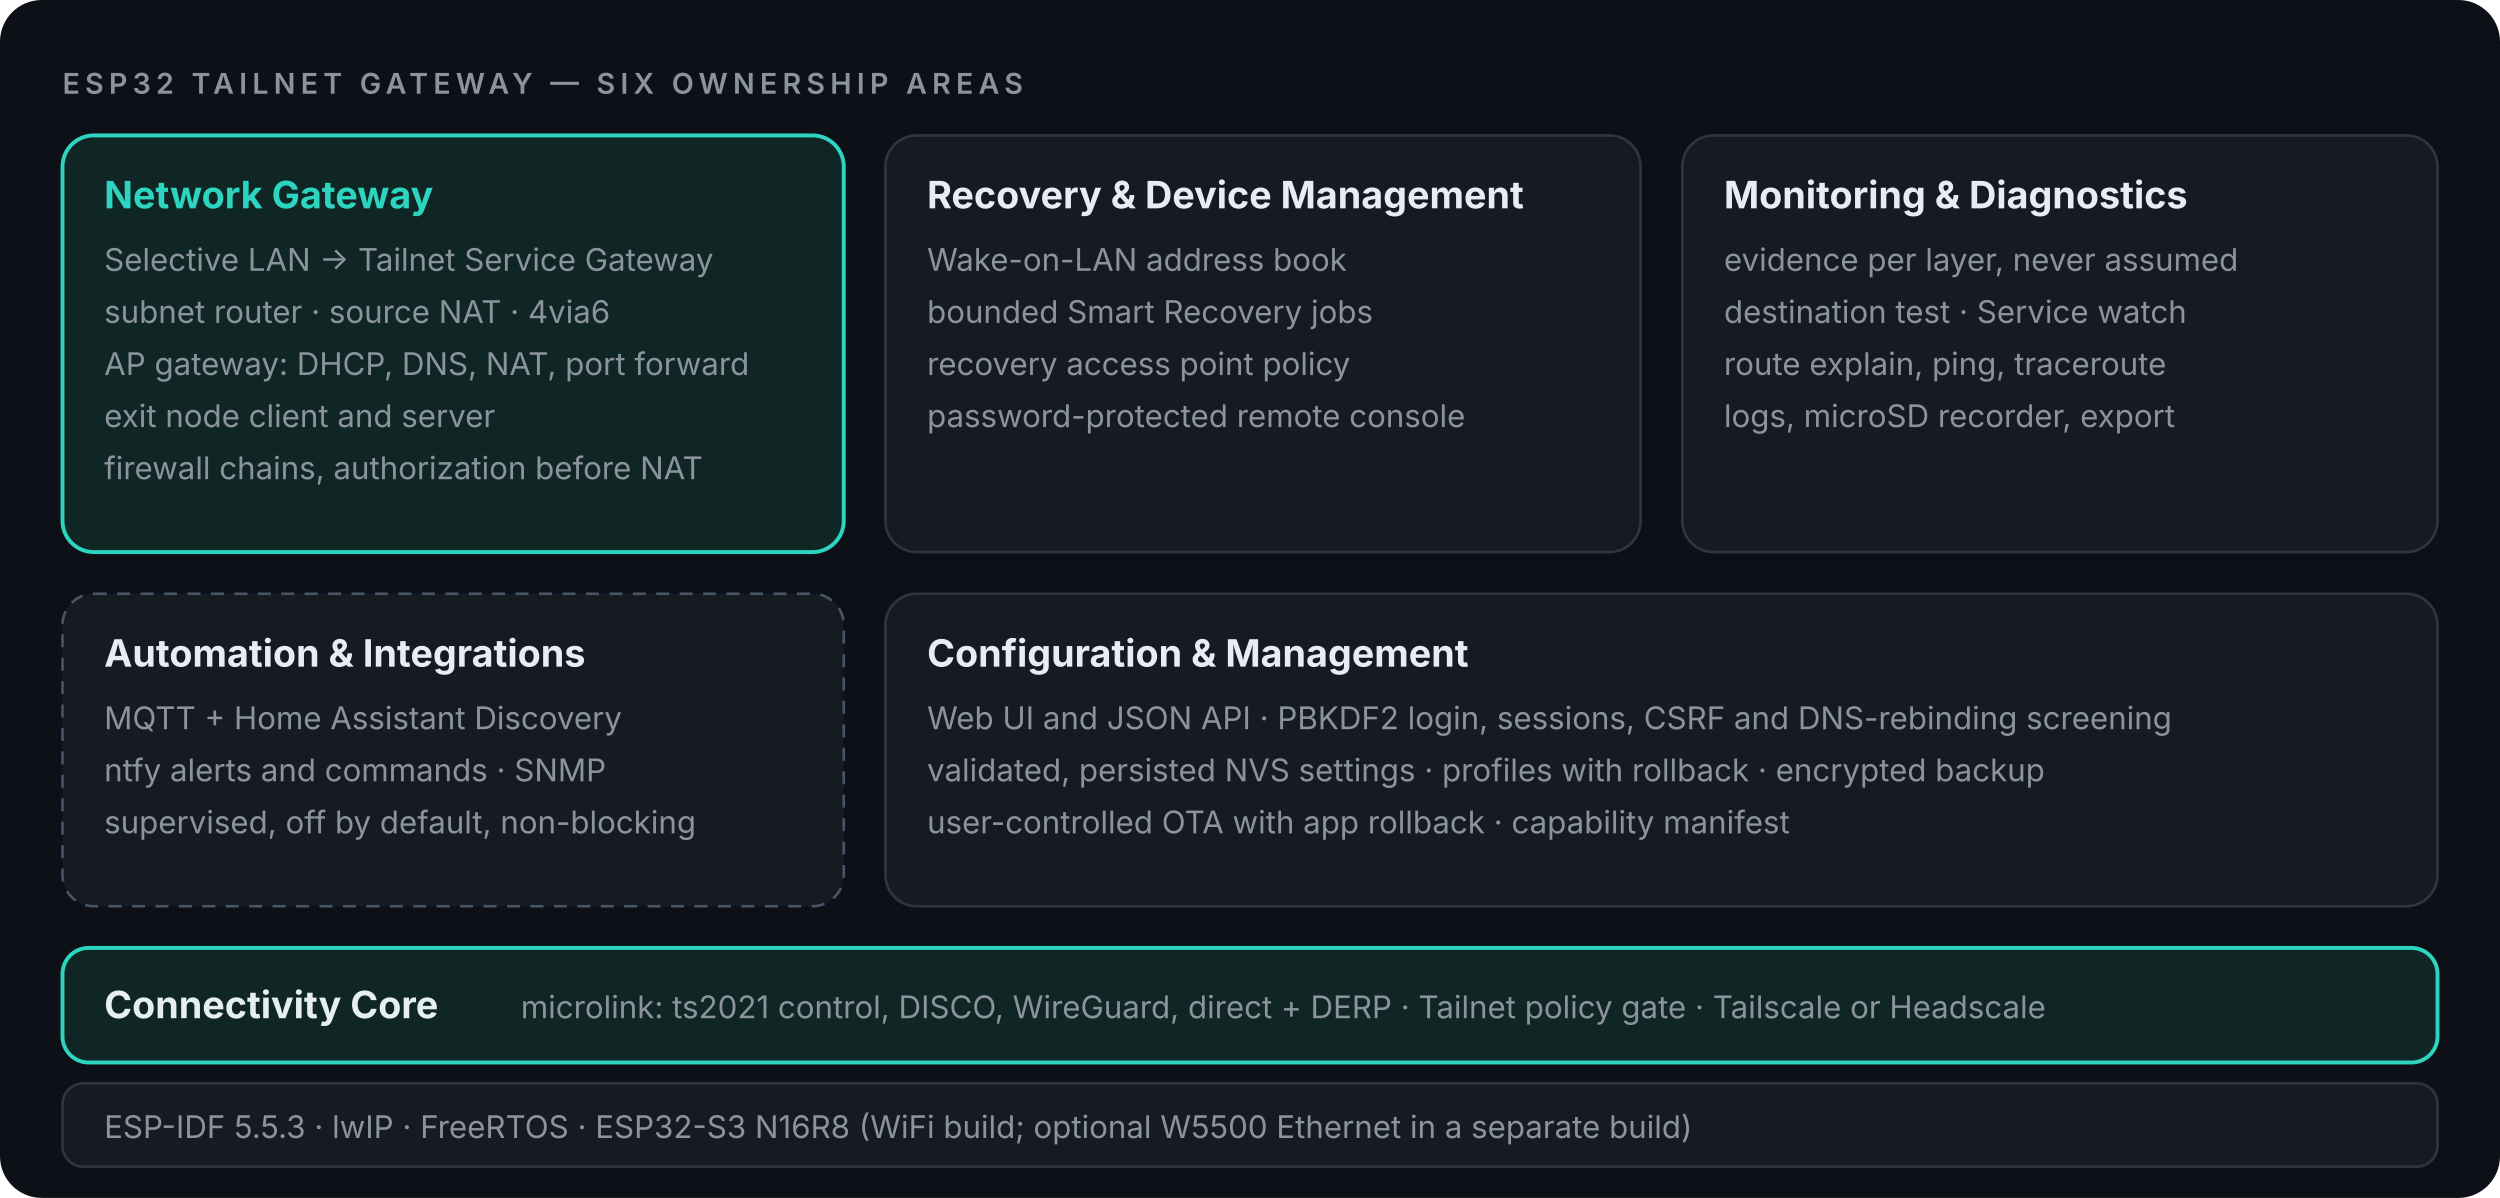
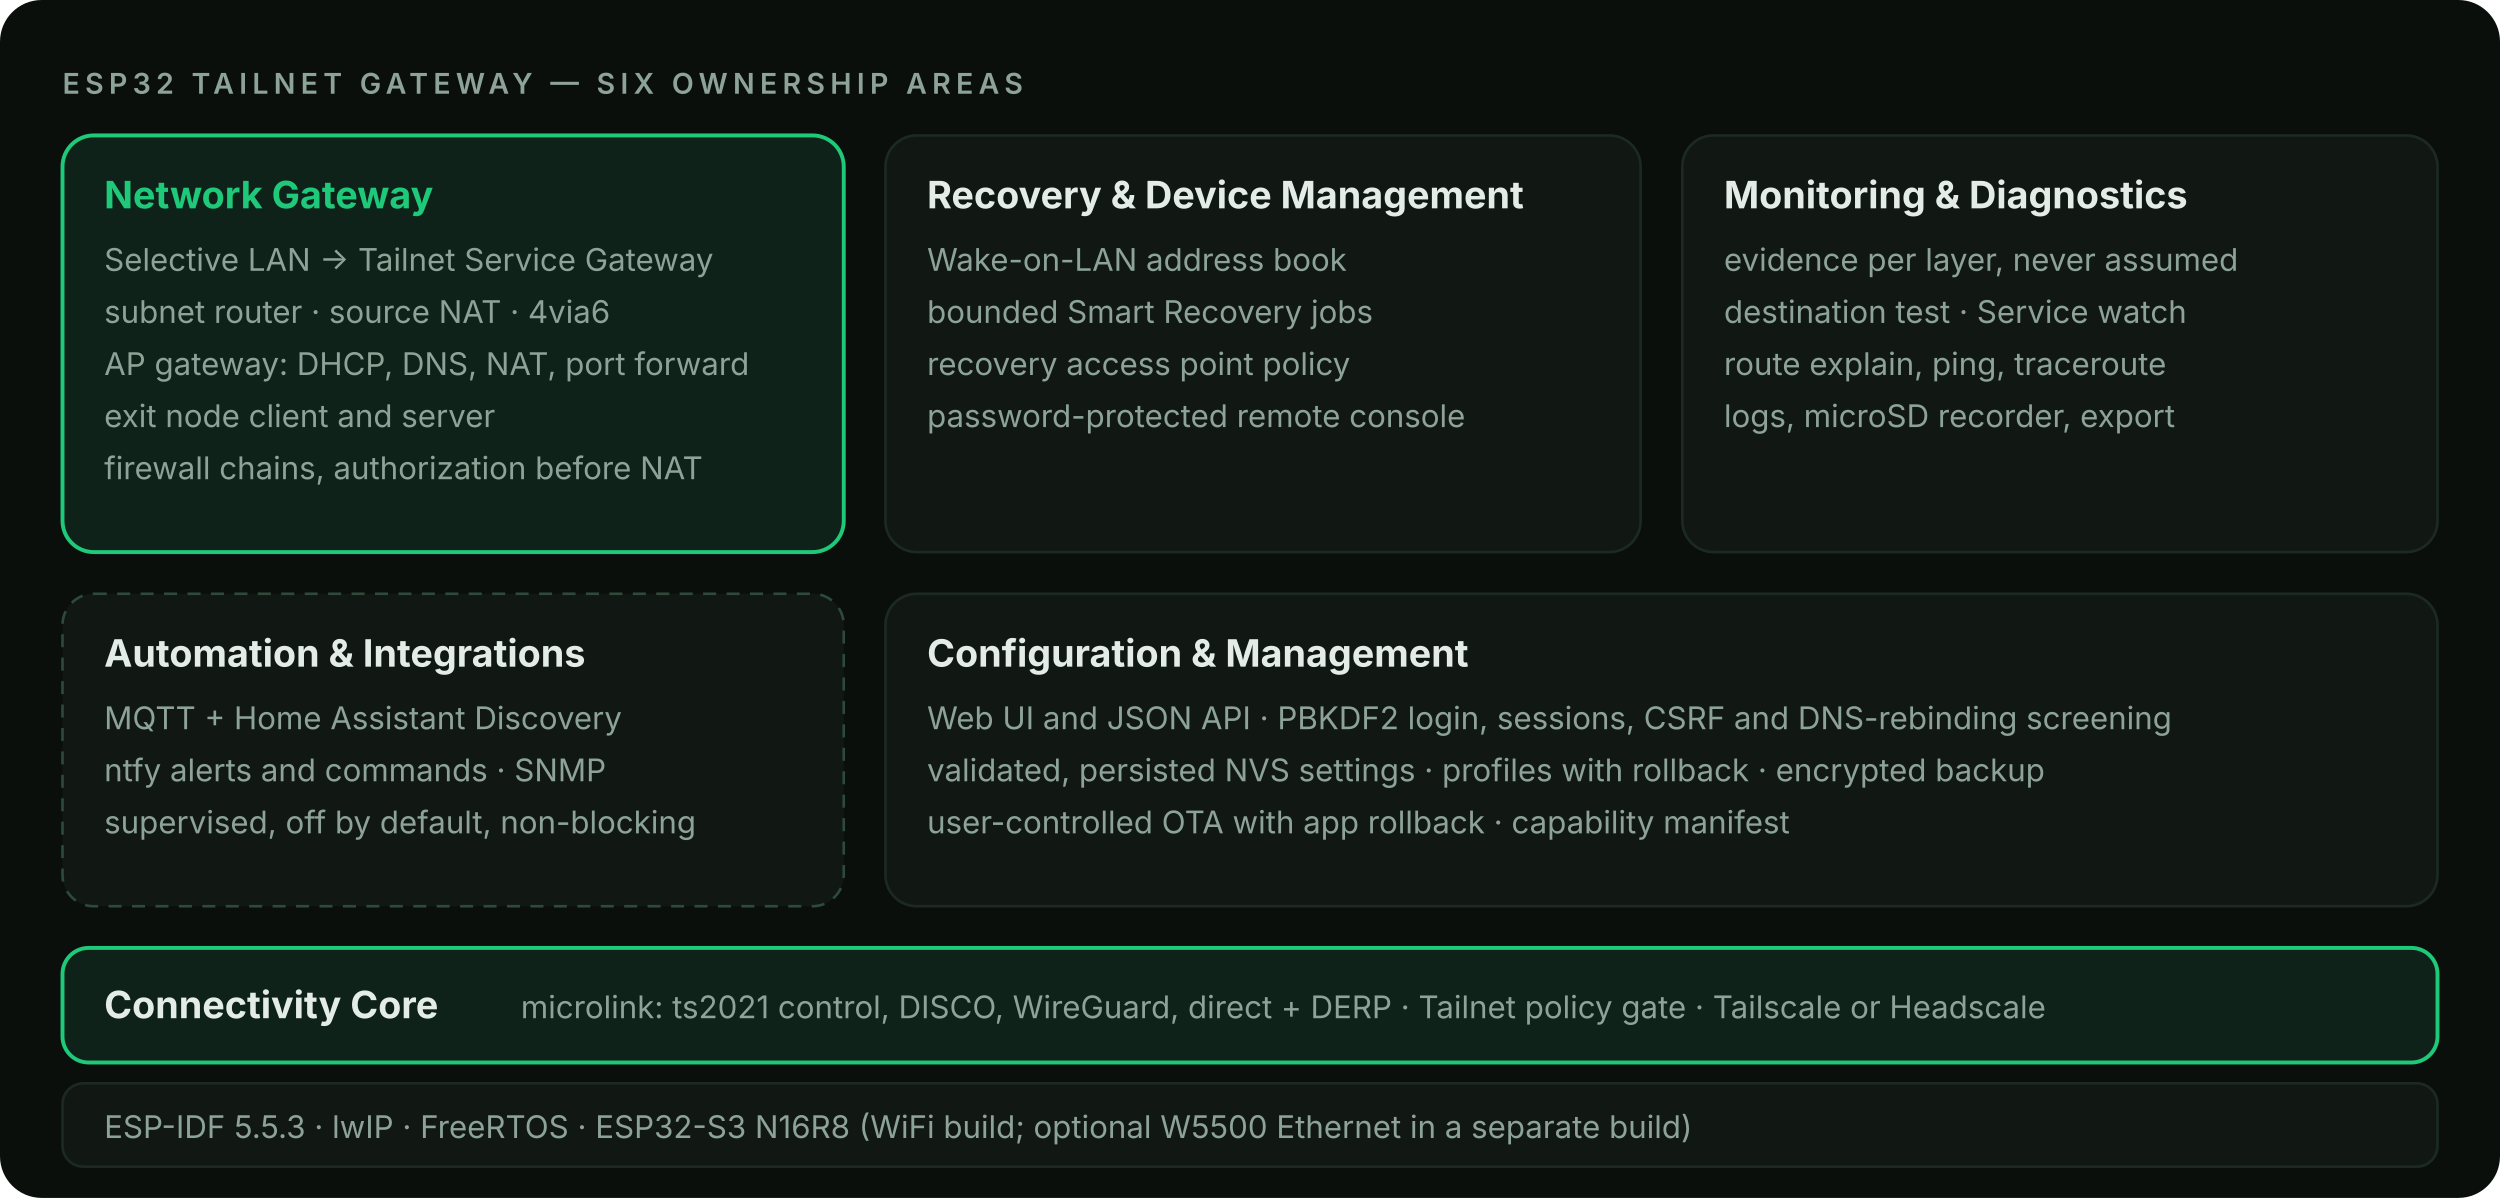
<svg xmlns="http://www.w3.org/2000/svg" viewBox="0 0 960 460" width="960" height="460" role="img" aria-labelledby="t d">
  <style>
-     text{font-family:Inter,'Segoe UI',Roboto,'Helvetica Neue',Arial,sans-serif;fill:#E6EDF3}
-     .h{font-size:14.5px;font-weight:650}.s{font-size:12px;fill:#8B949E}.z{font-size:11px;font-weight:600;letter-spacing:2px;fill:#8B949E}
-     .t{fill:#2DD4BF}
-     .box{fill:#161B22;stroke:#30363D}.hot{fill:#0F2624;stroke:#2DD4BF;stroke-width:1.5}.opt{fill:#161B22;stroke:#475569;stroke-dasharray:5 4}
+     text{font-family:Inter,'Segoe UI',Roboto,'Helvetica Neue',Arial,sans-serif;fill:#E3ECE6}
+     .h{font-size:14.5px;font-weight:650}.s{font-size:12px;fill:#8DA397}.z{font-size:11px;font-weight:600;letter-spacing:2px;fill:#8DA397}
+     .t{fill:#1FC97A}
+     .box{fill:#111814;stroke:#1C2A22}.hot{fill:#0E2219;stroke:#1FC97A;stroke-width:1.5}.opt{fill:#111814;stroke:#2E4A3B;stroke-dasharray:5 4}
  </style>
-   <rect width="960" height="460" rx="16" fill="#0D1117" />
+   <rect width="960" height="460" rx="16" fill="#0A0F0C" />
  <text class="z" x="24" y="36">ESP32 TAILNET GATEWAY — SIX OWNERSHIP AREAS</text>
  <rect class="hot" x="24" y="52" width="300" height="160" rx="12" />
  <text class="h t" x="40" y="80">Network Gateway</text>
  <text class="s" x="40" y="104">Selective LAN → Tailnet Service Gateway</text>
  <text class="s" x="40" y="124">subnet router · source NAT · 4via6</text>
  <text class="s" x="40" y="144">AP gateway: DHCP, DNS, NAT, port forward</text>
  <text class="s" x="40" y="164">exit node client and server</text>
  <text class="s" x="40" y="184">firewall chains, authorization before NAT</text>
  <rect class="box" x="340" y="52" width="290" height="160" rx="12" />
  <text class="h" x="356" y="80">Recovery &amp; Device Management</text>
  <text class="s" x="356" y="104">Wake-on-LAN address book</text>
  <text class="s" x="356" y="124">bounded Smart Recovery jobs</text>
  <text class="s" x="356" y="144">recovery access point policy</text>
  <text class="s" x="356" y="164">password-protected remote console</text>
  <rect class="box" x="646" y="52" width="290" height="160" rx="12" />
  <text class="h" x="662" y="80">Monitoring &amp; Diagnostics</text>
  <text class="s" x="662" y="104">evidence per layer, never assumed</text>
  <text class="s" x="662" y="124">destination test · Service watch</text>
  <text class="s" x="662" y="144">route explain, ping, traceroute</text>
  <text class="s" x="662" y="164">logs, microSD recorder, export</text>
  <rect class="opt" x="24" y="228" width="300" height="120" rx="12" />
  <text class="h" x="40" y="256">Automation &amp; Integrations</text>
  <text class="s" x="40" y="280">MQTT + Home Assistant Discovery</text>
  <text class="s" x="40" y="300">ntfy alerts and commands · SNMP</text>
  <text class="s" x="40" y="320">supervised, off by default, non-blocking</text>
  <rect class="box" x="340" y="228" width="596" height="120" rx="12" />
  <text class="h" x="356" y="256">Configuration &amp; Management</text>
  <text class="s" x="356" y="280">Web UI and JSON API · PBKDF2 login, sessions, CSRF and DNS-rebinding screening</text>
  <text class="s" x="356" y="300">validated, persisted NVS settings · profiles with rollback · encrypted backup</text>
  <text class="s" x="356" y="320">user-controlled OTA with app rollback · capability manifest</text>
  <rect class="hot" x="24" y="364" width="912" height="44" rx="10" />
  <text class="h" x="40" y="391">Connectivity Core</text>
  <text class="s" x="200" y="391">microlink: ts2021 control, DISCO, WireGuard, direct + DERP · Tailnet policy gate · Tailscale or Headscale</text>
  <rect class="box" x="24" y="416" width="912" height="32" rx="8" />
  <text class="s" x="40" y="437">ESP-IDF 5.5.3 · lwIP · FreeRTOS · ESP32-S3 N16R8 (WiFi build; optional W5500 Ethernet in a separate build)</text>
</svg>
